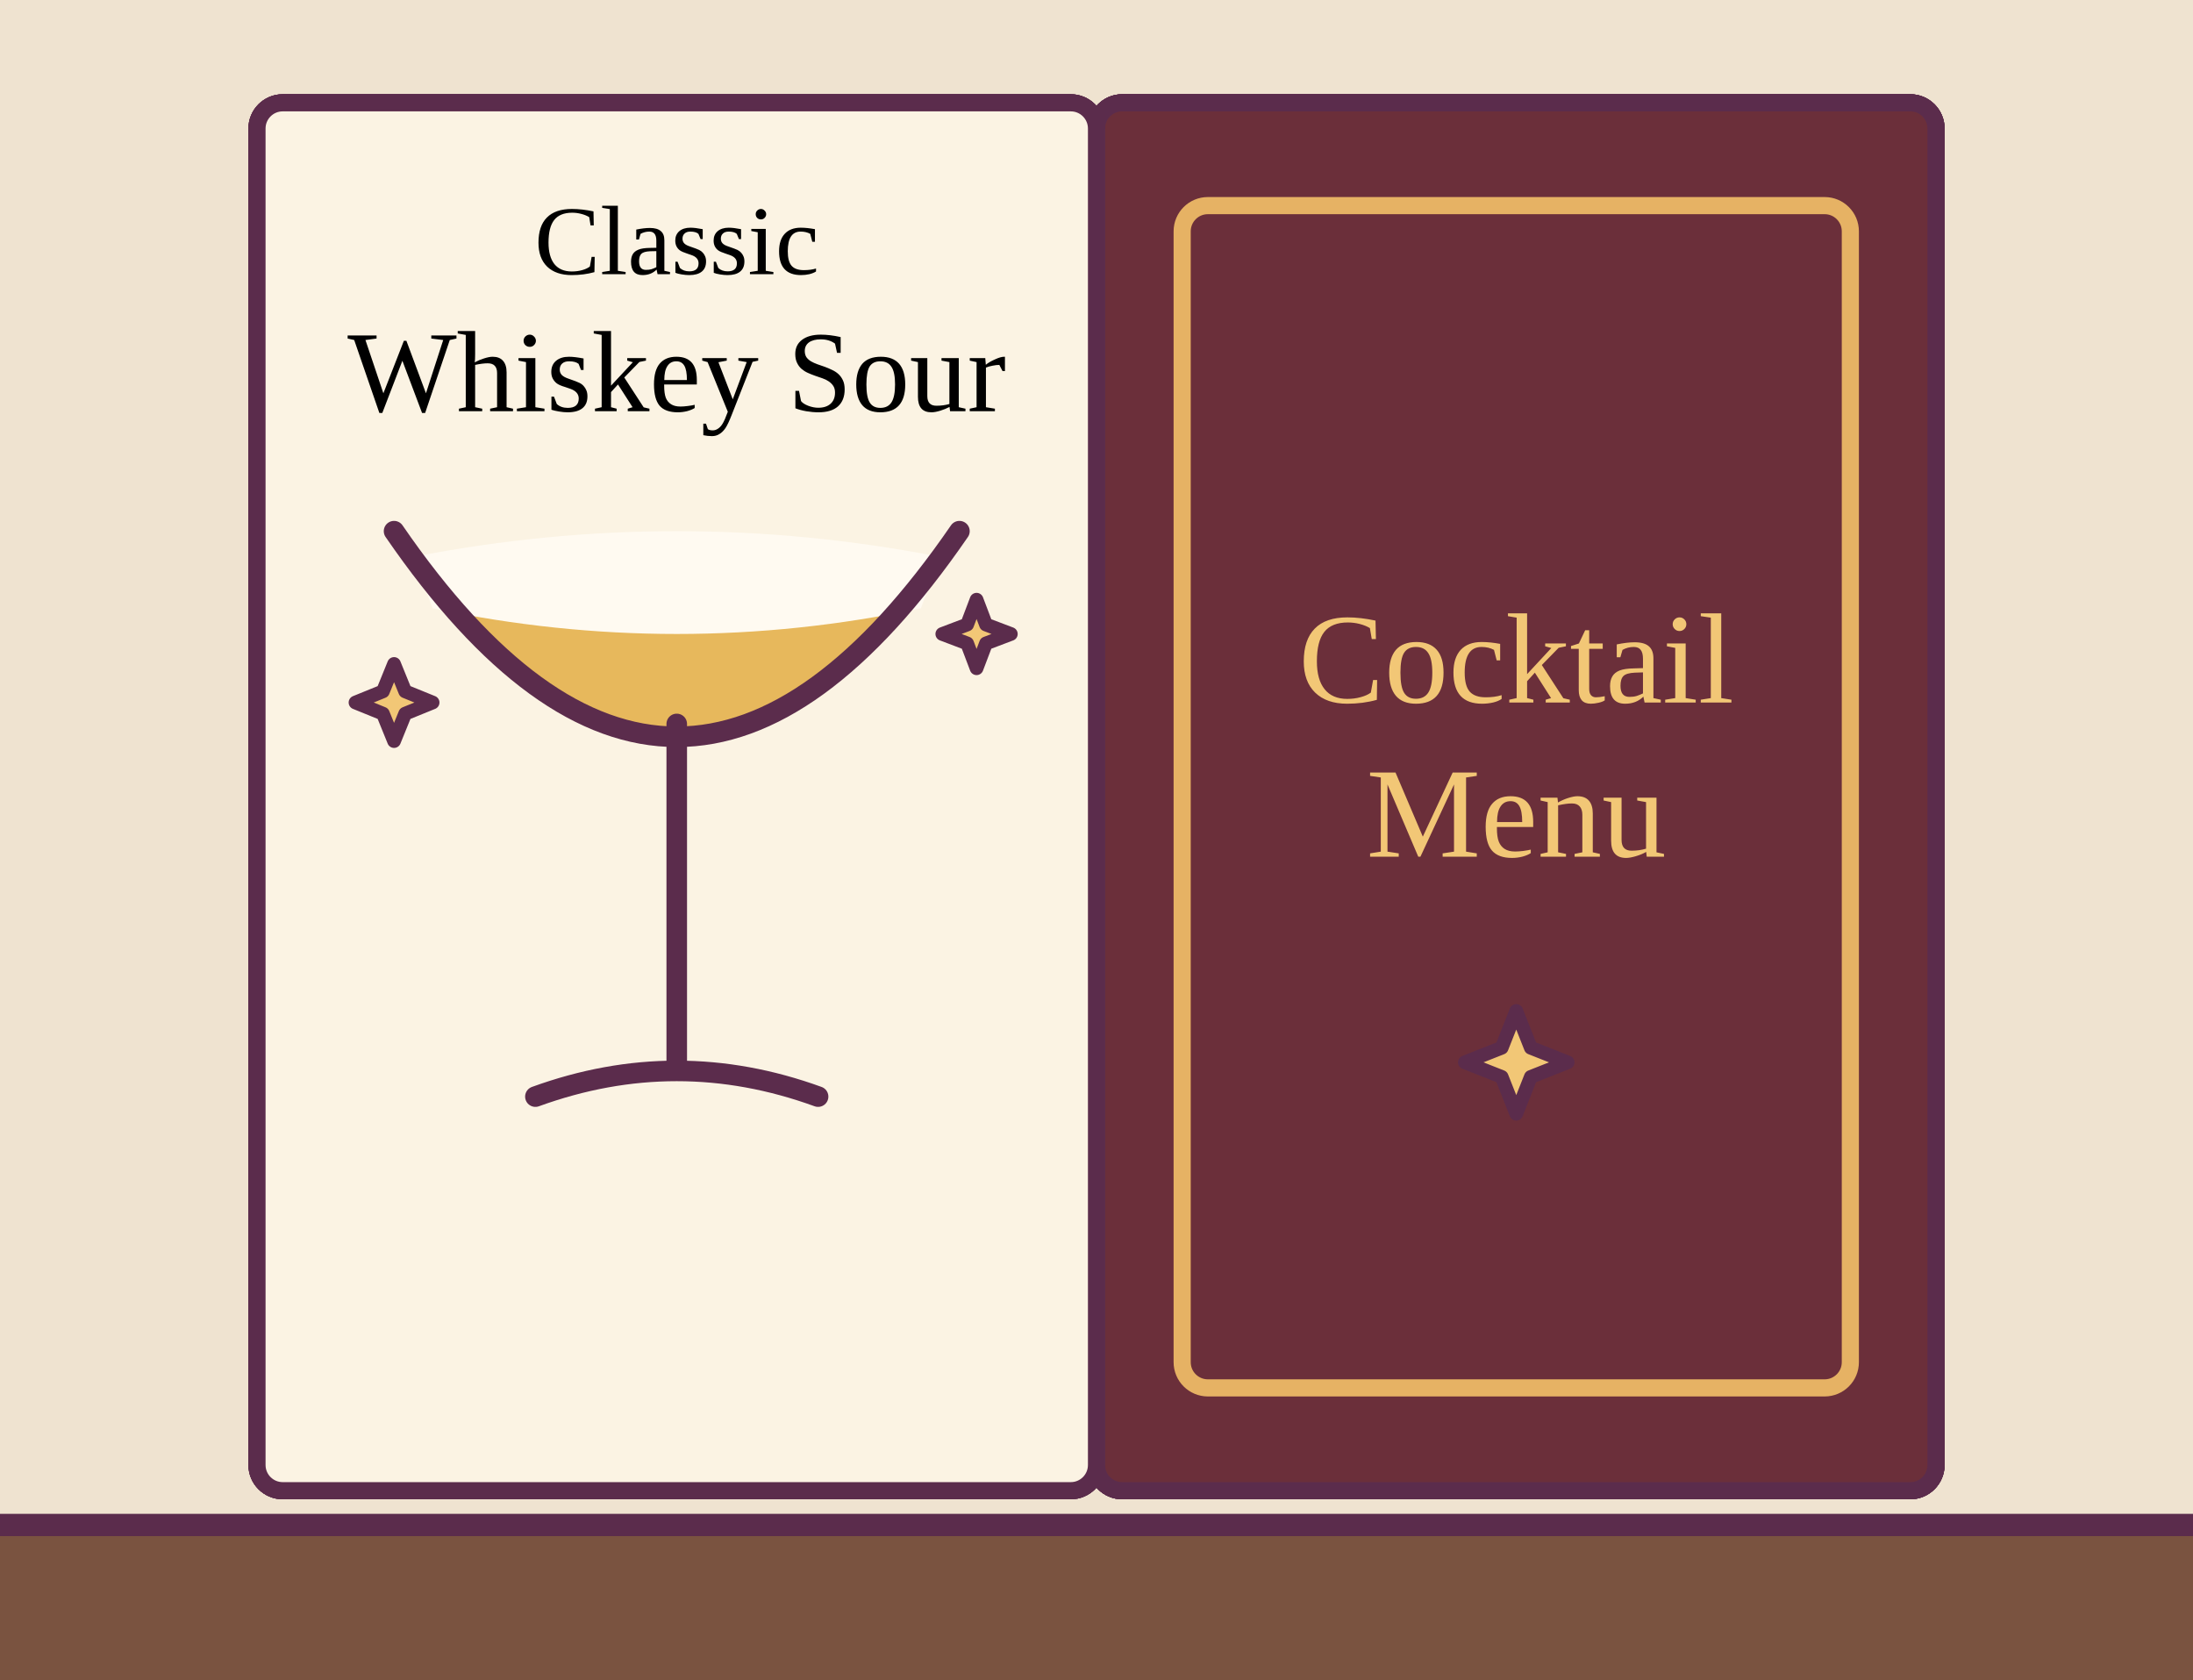
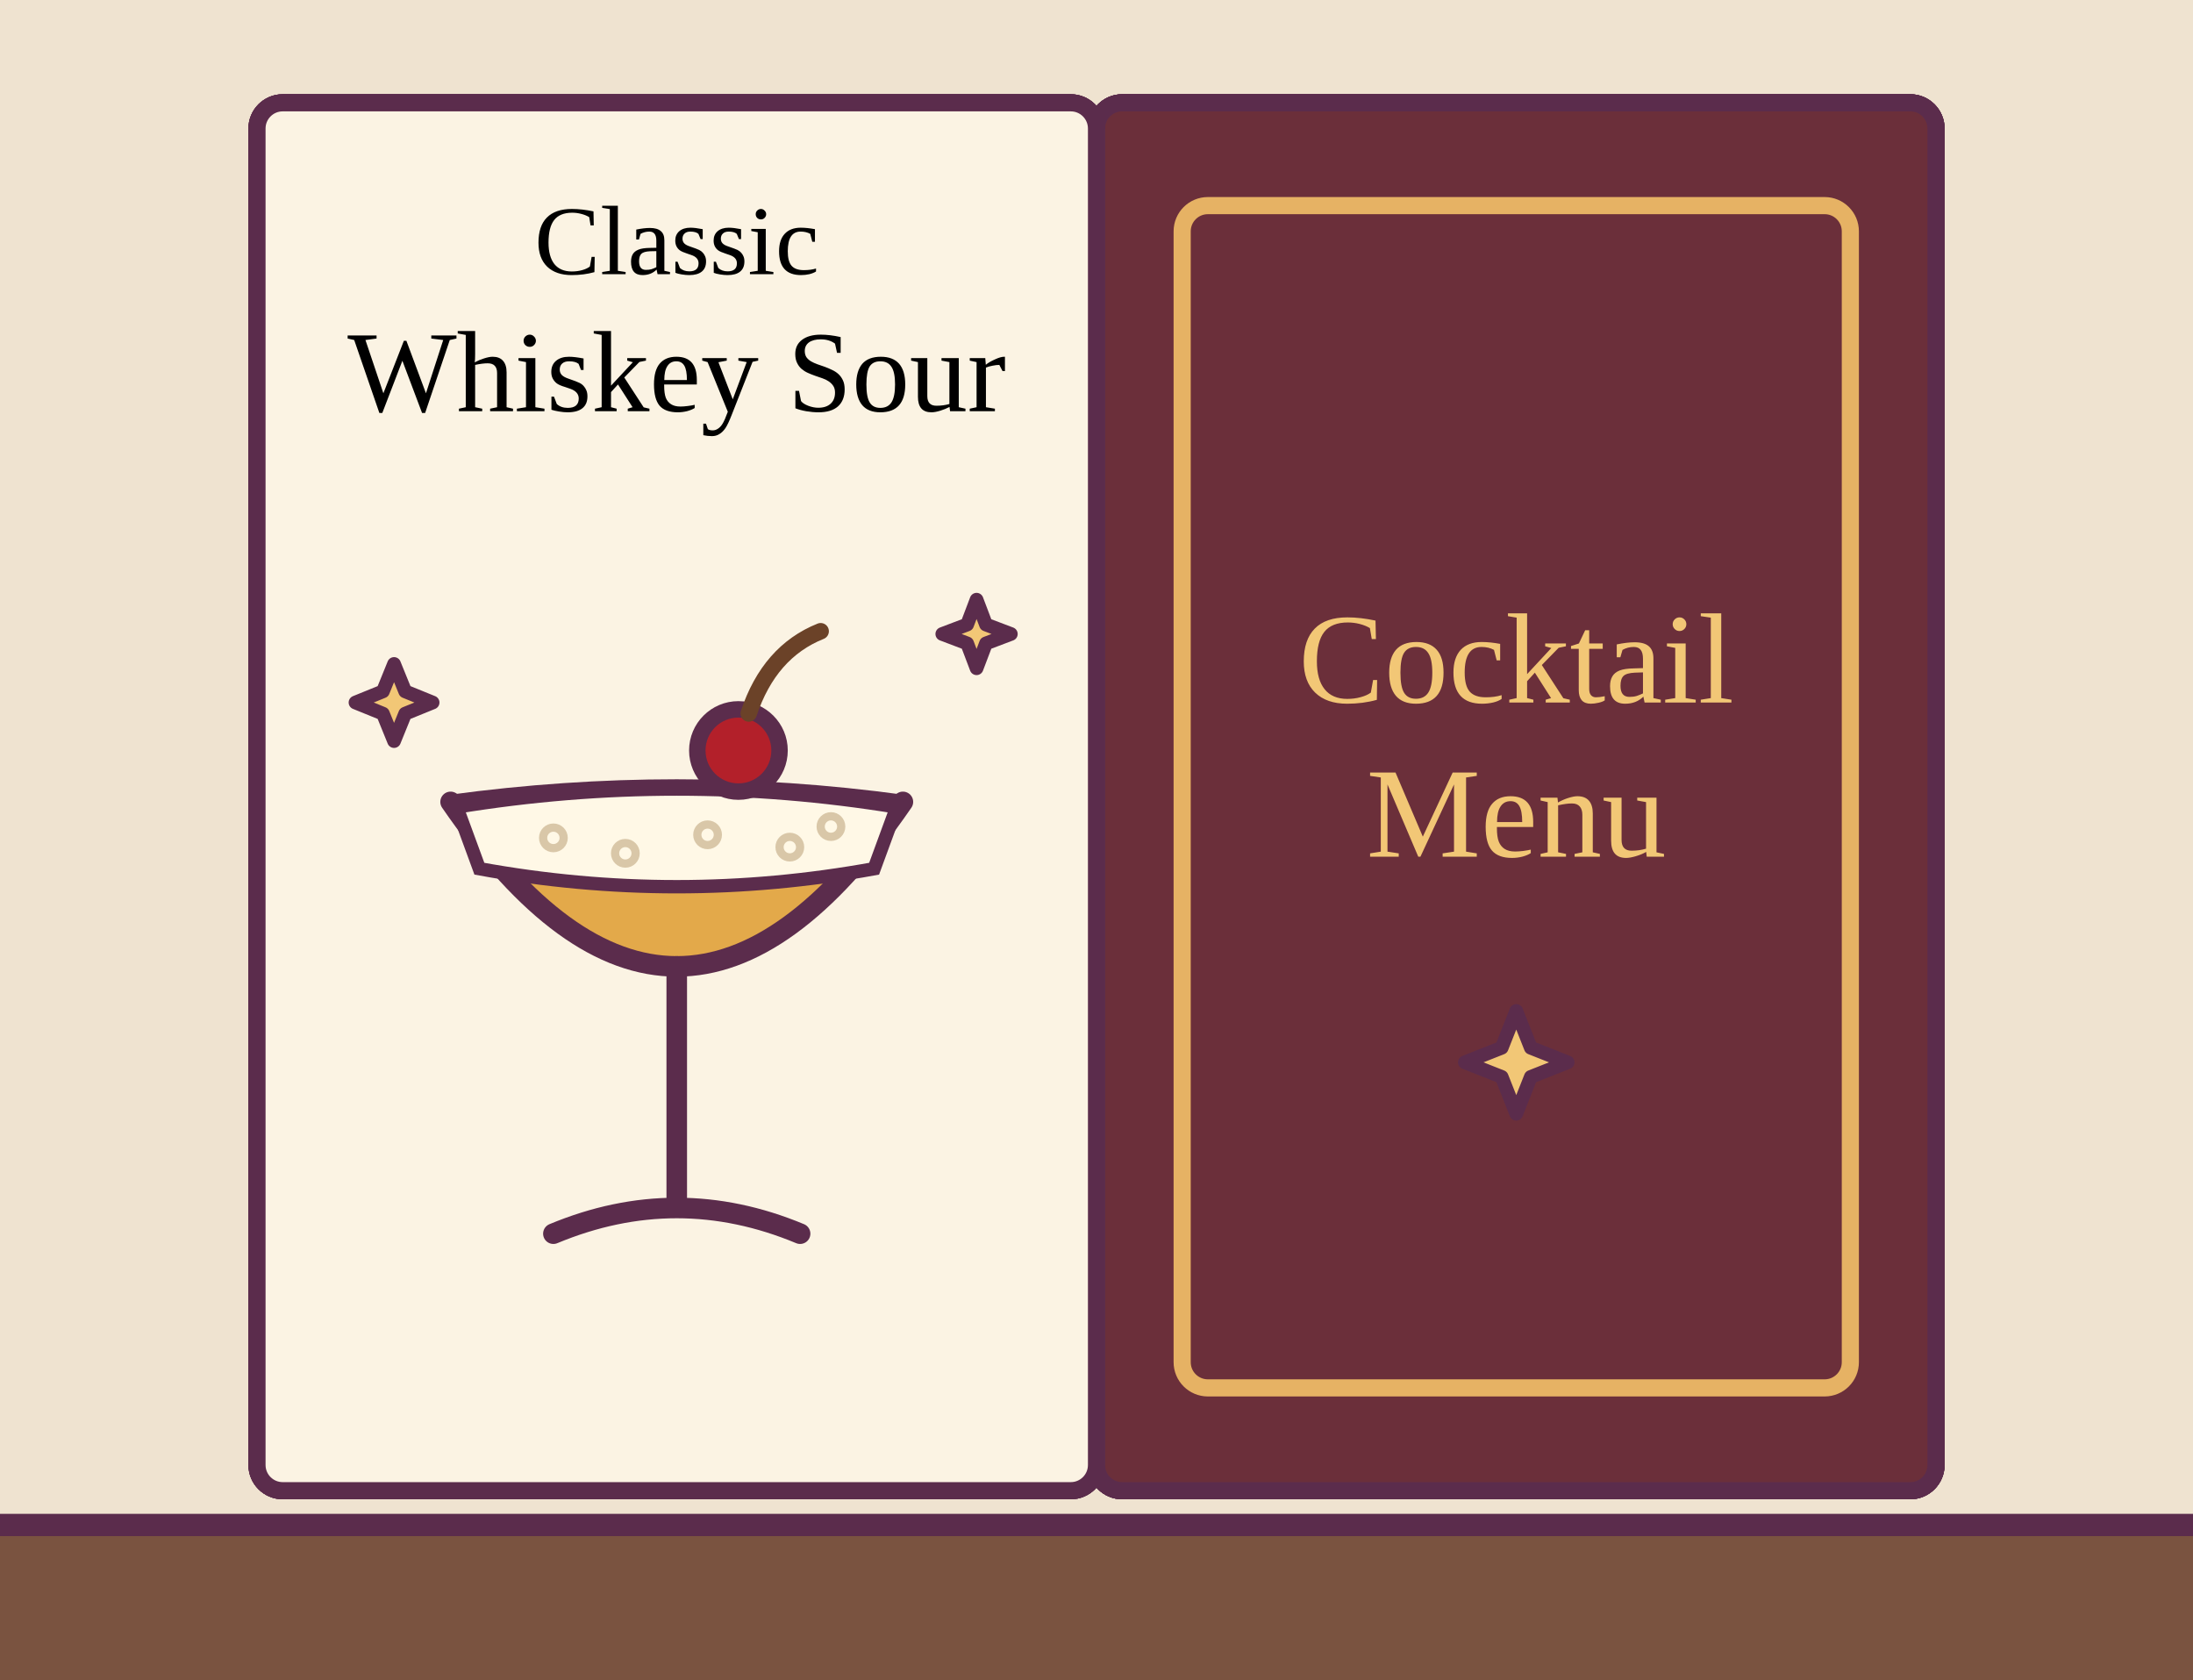
<svg viewBox="0 0 256 196" role="img" aria-label="The Cocktail Menu opens and its pages flip past a Margarita, a Negroni and a Daiquiri, landing on the Classic Whiskey Sour: 2 oz Maker's Mark, 1 oz lemon juice, 1 oz simple syrup, 1 egg white">
  <g transform="translate(-72 -22)">
    <g filter="url(#wash)">
      <rect x="0" y="0" width="400" height="236" fill="#efe3d0" />
    </g>
    <g filter="url(#wash)">
      <rect x="0" y="200" width="400" height="36" fill="#7a5340" />
    </g>
    <g filter="url(#crayon)" fill="none" stroke="#5b2c4c" stroke-width="2.6" stroke-linecap="round" stroke-linejoin="round">
      <path d="M0 200 H400" />
    </g>
    <g class="mf-book">
      <g class="mf-final">
        <rect x="200" y="34" width="98" height="162" rx="3" fill="#fbf3e3" />
        <g filter="url(#wash)">
          <rect x="200" y="34" width="98" height="162" rx="3" fill="#fbf3e3" />
        </g>
        <g filter="url(#crayon)" fill="none" stroke="#5b2c4c" stroke-width="2.6" stroke-linecap="round" stroke-linejoin="round">
          <rect x="200" y="34" width="98" height="162" rx="3" stroke-width="2" />
        </g>
        <text class="letter" x="212" y="68" font-size="10.5">2 oz Maker's Mark</text>
-         <text class="letter" x="212" y="88" font-size="10.5">1 oz lemon juice</text>
-         <text class="letter" x="212" y="108" font-size="10.5">1 oz simple syrup</text>
+         <text class="letter" x="212" y="88" font-size="10.5">1 oz simple syrup</text>
+         <text class="letter" x="212" y="108" font-size="10.5">1 oz lemon juice</text>
        <text class="letter" x="212" y="128" font-size="10.5">1 egg white</text>
        <g filter="url(#crayon)" fill="none" stroke="#5b2c4c" stroke-width="2.6" stroke-linecap="round" stroke-linejoin="round">
          <path d="M212 150 h70 M212 160 h52" stroke="#b9a3c8" stroke-width="2" />
        </g>
      </g>
      <g class="mf-p3" style="transform-origin:200px 115px">
        <rect x="200" y="34" width="98" height="162" rx="3" fill="#fbf3e3" />
        <g filter="url(#wash)">
          <rect x="200" y="34" width="98" height="162" rx="3" fill="#fbf3e3" />
        </g>
        <g filter="url(#crayon)" fill="none" stroke="#5b2c4c" stroke-width="2.6" stroke-linecap="round" stroke-linejoin="round">
          <rect x="200" y="34" width="98" height="162" rx="3" stroke-width="2" />
        </g>
        <text class="letter" x="249" y="58" font-size="13" text-anchor="middle">Daiquiri</text>
-         <g transform="translate(249 108) scale(1.2)">
-           <g filter="url(#wash)">
-             <path d="M-20 -22 Q0 6 20 -22Z" fill="#f2d48a" />
-           </g>
-           <g filter="url(#crayon)" fill="none" stroke="#5b2c4c" stroke-width="2.6" stroke-linecap="round" stroke-linejoin="round">
-             <path d="M-22 -24 Q0 8 22 -24 M0 -9 V18 M-11 20 Q0 16 11 20" stroke-width="2" />
+         <g transform="translate(249 134) scale(1.3)">
+           <g filter="url(#wash)">
+             <path d="M-20 -40 Q0 -12 20 -40Z" fill="#e6ebbd" />
+           </g>
+           <g filter="url(#crayon)" fill="none" stroke="#5b2c4c" stroke-width="2.6" stroke-linecap="round" stroke-linejoin="round">
+             <path d="M-22 -42 Q0 -10 22 -42" stroke-width="2" />
+             <path d="M-22 -42 Q0 -45 22 -42" stroke-width="1.4" />
+             <path d="M0 -26 V-3 M-12 0 Q0 -5 12 0" stroke-width="2" />
+           </g>
+           <g filter="url(#wash)">
+             <circle cx="19" cy="-44" r="6" fill="#b9d36c" />
+           </g>
+           <g filter="url(#crayon)" fill="none" stroke="#5b2c4c" stroke-width="2.6" stroke-linecap="round" stroke-linejoin="round">
+             <circle cx="19" cy="-44" r="6" stroke-width="1.6" />
+             <path d="M19 -49 V-39 M14 -44 H24 M15.5 -47.5 L22.5 -40.5 M22.5 -47.5 L15.5 -40.5" stroke="#7f9a3c" stroke-width=".9" />
          </g>
        </g>
        <g filter="url(#crayon)" fill="none" stroke="#5b2c4c" stroke-width="2.6" stroke-linecap="round" stroke-linejoin="round">
          <path d="M220 150 h58" stroke="#b9a3c8" stroke-width="2" />
          <path d="M220 159 h45" stroke="#b9a3c8" stroke-width="2" />
          <path d="M220 168 h54" stroke="#b9a3c8" stroke-width="2" />
          <path d="M220 177 h41" stroke="#b9a3c8" stroke-width="2" />
        </g>
      </g>
      <g class="mf-p2" style="transform-origin:200px 115px">
        <rect x="200" y="34" width="98" height="162" rx="3" fill="#fbf3e3" />
        <g filter="url(#wash)">
          <rect x="200" y="34" width="98" height="162" rx="3" fill="#fbf3e3" />
        </g>
        <g filter="url(#crayon)" fill="none" stroke="#5b2c4c" stroke-width="2.6" stroke-linecap="round" stroke-linejoin="round">
          <rect x="200" y="34" width="98" height="162" rx="3" stroke-width="2" />
        </g>
        <text class="letter" x="249" y="58" font-size="13" text-anchor="middle">Negroni</text>
-         <g transform="translate(249 130) scale(1.5)">
-           <g filter="url(#wash)">
-             <path d="M-12 -18 L12 -18 L10.8 0 L-10.8 0Z" fill="#e7f1fb" opacity=".7" />
-             <path d="M-11.6 -12 L11.6 -12 L10.8 0 L-10.8 0Z" fill="#c9782c" />
-             <rect x="-6" y="-16" width="12" height="11" rx="1.5" fill="#f4fbff" opacity=".85" />
-             <path d="M6 -21 q6 4 2 12 q-3 -5 -2 -12Z" fill="#e8892c" />
-           </g>
-           <g filter="url(#crayon)" fill="none" stroke="#5b2c4c" stroke-width="2.6" stroke-linecap="round" stroke-linejoin="round">
-             <path d="M-12 -18 L12 -18 L10.8 0 L-10.8 0Z" stroke-width="2" />
-             <rect x="-6" y="-16" width="12" height="11" rx="1.5" stroke-width="1.4" />
-             <path d="M6 -21 q6 4 2 12 q-3 -5 -2 -12Z" stroke-width="1.4" />
+         <g transform="translate(249 132) scale(1.4)">
+           <g filter="url(#wash)">
+             <path d="M-18 -30 L18 -30 L16.4 0 L-16.4 0Z" fill="#e7f1fb" opacity=".6" />
+             <path d="M-17.5 -22 L17.5 -22 L16.4 0 L-16.4 0Z" fill="#c42f2f" />
+             <rect x="-9" y="-27" width="18" height="17" rx="2.5" fill="#f4fbff" opacity=".7" />
+           </g>
+           <g filter="url(#crayon)" fill="none" stroke="#5b2c4c" stroke-width="2.6" stroke-linecap="round" stroke-linejoin="round">
+             <path d="M-18 -30 L18 -30 L16.4 0 L-16.4 0Z" stroke-width="2" />
+             <rect x="-9" y="-27" width="18" height="17" rx="2.5" stroke="#8ecae6" stroke-width="1.3" />
+           </g>
+           <g filter="url(#wash)">
+             <path d="M4 -30 A10 10 0 0 1 24 -30Z" fill="#f29a3a" />
+           </g>
+           <g filter="url(#crayon)" fill="none" stroke="#5b2c4c" stroke-width="2.6" stroke-linecap="round" stroke-linejoin="round">
+             <path d="M4 -30 A10 10 0 0 1 24 -30Z" stroke-width="1.6" />
+             <path d="M14 -30 L14 -38 M14 -30 L8 -36 M14 -30 L20 -36" stroke="#d9772a" stroke-width=".9" />
          </g>
        </g>
        <g filter="url(#crayon)" fill="none" stroke="#5b2c4c" stroke-width="2.6" stroke-linecap="round" stroke-linejoin="round">
          <path d="M220 150 h58" stroke="#b9a3c8" stroke-width="2" />
          <path d="M220 159 h45" stroke="#b9a3c8" stroke-width="2" />
          <path d="M220 168 h54" stroke="#b9a3c8" stroke-width="2" />
          <path d="M220 177 h41" stroke="#b9a3c8" stroke-width="2" />
        </g>
      </g>
      <g class="mf-p1" style="transform-origin:200px 115px">
        <rect x="200" y="34" width="98" height="162" rx="3" fill="#fbf3e3" />
        <g filter="url(#wash)">
          <rect x="200" y="34" width="98" height="162" rx="3" fill="#fbf3e3" />
        </g>
        <g filter="url(#crayon)" fill="none" stroke="#5b2c4c" stroke-width="2.6" stroke-linecap="round" stroke-linejoin="round">
          <rect x="200" y="34" width="98" height="162" rx="3" stroke-width="2" />
        </g>
        <text class="letter" x="249" y="58" font-size="13" text-anchor="middle">Margarita</text>
-         <g transform="translate(249 108)">
-           <g filter="url(#wash)">
-             <path d="M-22 -26 L22 -26 L4 -6 L4 0 L-4 0 L-4 -6Z" fill="#cfe6a8" />
-           </g>
-           <g filter="url(#crayon)" fill="none" stroke="#5b2c4c" stroke-width="2.6" stroke-linecap="round" stroke-linejoin="round">
-             <path d="M-24 -28 L24 -28 L4 -6 V20 M-4 -6 V20 M-12 22 H12" stroke-width="2" />
+         <g transform="translate(249 134) scale(1.2)">
+           <g filter="url(#wash)">
+             <path d="M-24 -44 L24 -44 Q19 -35 8 -32.5 Q0 -31.5 -8 -32.5 Q-19 -35 -24 -44Z M-7 -30 Q0 -29 7 -30 Q8 -23 3 -20 L-3 -20 Q-8 -23 -7 -30Z" fill="#d6ea9a" />
+           </g>
+           <g filter="url(#crayon)" fill="none" stroke="#5b2c4c" stroke-width="2.6" stroke-linecap="round" stroke-linejoin="round">
+             <path d="M-26 -46 Q-21 -34 -8 -31 Q-11 -22 -3 -18 L-2 -2 M2 -2 L3 -18 Q11 -22 8 -31 Q21 -34 26 -46" stroke-width="2" />
+             <path d="M-26 -46 H26" stroke-width="1.4" />
+             <path d="M-12 0 Q0 -5 12 0" stroke-width="2" />
+           </g>
+           <circle cx="-24" cy="-46.6" r="1.3" fill="#fffaf1" stroke="#a9a29a" stroke-width=".7" />
+           <circle cx="-20" cy="-46.6" r="1.3" fill="#fffaf1" stroke="#a9a29a" stroke-width=".7" />
+           <circle cx="-16" cy="-46.6" r="1.3" fill="#fffaf1" stroke="#a9a29a" stroke-width=".7" />
+           <circle cx="-12" cy="-46.6" r="1.3" fill="#fffaf1" stroke="#a9a29a" stroke-width=".7" />
+           <circle cx="-8" cy="-46.6" r="1.3" fill="#fffaf1" stroke="#a9a29a" stroke-width=".7" />
+           <circle cx="-4" cy="-46.6" r="1.3" fill="#fffaf1" stroke="#a9a29a" stroke-width=".7" />
+           <circle cx="0" cy="-46.6" r="1.3" fill="#fffaf1" stroke="#a9a29a" stroke-width=".7" />
+           <circle cx="4" cy="-46.6" r="1.3" fill="#fffaf1" stroke="#a9a29a" stroke-width=".7" />
+           <circle cx="8" cy="-46.6" r="1.3" fill="#fffaf1" stroke="#a9a29a" stroke-width=".7" />
+           <circle cx="12" cy="-46.6" r="1.3" fill="#fffaf1" stroke="#a9a29a" stroke-width=".7" />
+           <circle cx="16" cy="-46.6" r="1.3" fill="#fffaf1" stroke="#a9a29a" stroke-width=".7" />
+           <circle cx="20" cy="-46.6" r="1.3" fill="#fffaf1" stroke="#a9a29a" stroke-width=".7" />
+           <circle cx="24" cy="-46.6" r="1.3" fill="#fffaf1" stroke="#a9a29a" stroke-width=".7" />
+           <g filter="url(#wash)">
+             <circle cx="24" cy="-49" r="7" fill="#b9d36c" />
+           </g>
+           <g filter="url(#crayon)" fill="none" stroke="#5b2c4c" stroke-width="2.6" stroke-linecap="round" stroke-linejoin="round">
+             <circle cx="24" cy="-49" r="7" stroke-width="1.6" />
+             <path d="M24 -55 V-43 M18 -49 H30 M19.8 -53.2 L28.2 -44.8 M28.2 -53.2 L19.8 -44.8" stroke="#7f9a3c" stroke-width=".9" />
          </g>
        </g>
        <g filter="url(#crayon)" fill="none" stroke="#5b2c4c" stroke-width="2.6" stroke-linecap="round" stroke-linejoin="round">
          <path d="M220 150 h58" stroke="#b9a3c8" stroke-width="2" />
          <path d="M220 159 h45" stroke="#b9a3c8" stroke-width="2" />
          <path d="M220 168 h54" stroke="#b9a3c8" stroke-width="2" />
          <path d="M220 177 h41" stroke="#b9a3c8" stroke-width="2" />
        </g>
      </g>
      <g class="mf-cover" style="transform-origin:200px 115px">
        <rect x="200" y="34" width="98" height="162" rx="3" fill="#6b2f3a" />
        <g filter="url(#wash)">
          <rect x="200" y="34" width="98" height="162" rx="3" fill="#6b2f3a" />
        </g>
        <g filter="url(#crayon)" fill="none" stroke="#5b2c4c" stroke-width="2.6" stroke-linecap="round" stroke-linejoin="round">
          <rect x="200" y="34" width="98" height="162" rx="3" stroke-width="2" />
        </g>
        <rect x="210" y="46" width="78" height="138" rx="3" fill="none" stroke="#e6b264" stroke-width="2" />
        <text class="letter" x="249" y="104" font-size="15" text-anchor="middle" style="fill:#f2c776">Cocktail</text>
        <text class="letter" x="249" y="122" font-size="15" text-anchor="middle" style="fill:#f2c776">Menu</text>
        <g style="transform-origin:249px 146px">
          <path d="M249 140 L250.7 144.3 L255 146 L250.7 147.7 L249 152 L247.3 147.7 L243 146 L247.3 144.3Z" fill="#f2c776" stroke="#5b2c4c" stroke-width="1.6" stroke-linejoin="round" />
        </g>
      </g>
      <g class="mf-cover-in" style="transform-origin:200px 115px">
        <rect x="102" y="34" width="98" height="162" rx="3" fill="#fbf3e3" />
        <g filter="url(#wash)">
          <rect x="102" y="34" width="98" height="162" rx="3" fill="#fbf3e3" />
        </g>
        <g filter="url(#crayon)" fill="none" stroke="#5b2c4c" stroke-width="2.6" stroke-linecap="round" stroke-linejoin="round">
          <rect x="102" y="34" width="98" height="162" rx="3" stroke-width="2" />
        </g>
        <text class="letter" x="151" y="110" font-size="12" text-anchor="middle" style="fill:#8a6a78">Cheers!</text>
      </g>
      <g class="mf-p1b" style="transform-origin:200px 115px">
        <rect x="102" y="34" width="98" height="162" rx="3" fill="#fbf3e3" />
        <g filter="url(#wash)">
          <rect x="102" y="34" width="98" height="162" rx="3" fill="#fbf3e3" />
        </g>
        <g filter="url(#crayon)" fill="none" stroke="#5b2c4c" stroke-width="2.6" stroke-linecap="round" stroke-linejoin="round">
          <rect x="102" y="34" width="98" height="162" rx="3" stroke-width="2" />
        </g>
        <g filter="url(#crayon)" fill="none" stroke="#5b2c4c" stroke-width="2.6" stroke-linecap="round" stroke-linejoin="round">
          <path d="M120 64 h58" stroke="#b9a3c8" stroke-width="2" />
          <path d="M120 73 h45" stroke="#b9a3c8" stroke-width="2" />
          <path d="M120 82 h54" stroke="#b9a3c8" stroke-width="2" />
          <path d="M120 91 h41" stroke="#b9a3c8" stroke-width="2" />
          <path d="M120 100 h50" stroke="#b9a3c8" stroke-width="2" />
          <path d="M120 109 h37" stroke="#b9a3c8" stroke-width="2" />
          <path d="M120 118 h46" stroke="#b9a3c8" stroke-width="2" />
          <path d="M120 127 h55" stroke="#b9a3c8" stroke-width="2" />
          <path d="M120 136 h42" stroke="#b9a3c8" stroke-width="2" />
        </g>
      </g>
      <g class="mf-p2b" style="transform-origin:200px 115px">
        <rect x="102" y="34" width="98" height="162" rx="3" fill="#fbf3e3" />
        <g filter="url(#wash)">
          <rect x="102" y="34" width="98" height="162" rx="3" fill="#fbf3e3" />
        </g>
        <g filter="url(#crayon)" fill="none" stroke="#5b2c4c" stroke-width="2.6" stroke-linecap="round" stroke-linejoin="round">
          <rect x="102" y="34" width="98" height="162" rx="3" stroke-width="2" />
        </g>
        <g filter="url(#crayon)" fill="none" stroke="#5b2c4c" stroke-width="2.6" stroke-linecap="round" stroke-linejoin="round">
          <path d="M120 64 h58" stroke="#b9a3c8" stroke-width="2" />
          <path d="M120 73 h45" stroke="#b9a3c8" stroke-width="2" />
          <path d="M120 82 h54" stroke="#b9a3c8" stroke-width="2" />
          <path d="M120 91 h41" stroke="#b9a3c8" stroke-width="2" />
          <path d="M120 100 h50" stroke="#b9a3c8" stroke-width="2" />
          <path d="M120 109 h37" stroke="#b9a3c8" stroke-width="2" />
          <path d="M120 118 h46" stroke="#b9a3c8" stroke-width="2" />
          <path d="M120 127 h55" stroke="#b9a3c8" stroke-width="2" />
          <path d="M120 136 h42" stroke="#b9a3c8" stroke-width="2" />
        </g>
      </g>
      <g class="mf-p3b" style="transform-origin:200px 115px">
        <rect x="102" y="34" width="98" height="162" rx="3" fill="#fbf3e3" />
        <g filter="url(#wash)">
          <rect x="102" y="34" width="98" height="162" rx="3" fill="#fbf3e3" />
        </g>
        <g filter="url(#crayon)" fill="none" stroke="#5b2c4c" stroke-width="2.6" stroke-linecap="round" stroke-linejoin="round">
          <rect x="102" y="34" width="98" height="162" rx="3" stroke-width="2" />
        </g>
        <text class="letter" x="151" y="54" font-size="11.5" text-anchor="middle">Classic</text>
        <text class="letter" x="151" y="70" font-size="13.5" text-anchor="middle">Whiskey Sour</text>
-         <g transform="translate(151 120) scale(1.5)">
-           <g filter="url(#wash)">
-             <path d="M-20 -22 Q0 6 20 -22Z" fill="#e7b85c" />
-             <path d="M-20.5 -22 Q0 -26 20.5 -22 L19 -18 Q0 -14 -19 -18Z" fill="#fffaf1" />
-           </g>
-           <g filter="url(#crayon)" fill="none" stroke="#5b2c4c" stroke-width="2.6" stroke-linecap="round" stroke-linejoin="round">
-             <path d="M-22 -24 Q0 8 22 -24 M0 -9 V18 M-11 20 Q0 16 11 20" stroke-width="1.6" />
+         <g transform="translate(151 166) scale(1.2)">
+           <g filter="url(#wash)">
+             <path d="M-20 -40 Q0 -12 20 -40Z" fill="#e3a94a" />
+           </g>
+           <g filter="url(#crayon)" fill="none" stroke="#5b2c4c" stroke-width="2.6" stroke-linecap="round" stroke-linejoin="round">
+             <path d="M-22 -42 Q0 -10 22 -42" stroke-width="2" />
+             <path d="M-22 -42 Q0 -45 22 -42" stroke-width="1.4" />
+             <path d="M0 -26 V-3 M-12 0 Q0 -5 12 0" stroke-width="2" />
+           </g>
+           <path d="M-21.4 -41.5 Q0 -45 21.4 -41.5 L19.2 -35.5 Q0 -32 -19.2 -35.5Z" fill="#fff8e6" stroke="#5b2c4c" stroke-width="1.3" />
+           <circle cx="-12" cy="-38.5" r="1" fill="none" stroke="#d9c7a8" stroke-width=".8" />
+           <circle cx="-5" cy="-37" r="1" fill="none" stroke="#d9c7a8" stroke-width=".8" />
+           <circle cx="3" cy="-38.8" r="1" fill="none" stroke="#d9c7a8" stroke-width=".8" />
+           <circle cx="11" cy="-37.6" r="1" fill="none" stroke="#d9c7a8" stroke-width=".8" />
+           <circle cx="15" cy="-39.6" r="1" fill="none" stroke="#d9c7a8" stroke-width=".8" />
+           <g filter="url(#wash)">
+             <circle cx="6" cy="-47" r="4" fill="#b3202a" />
+           </g>
+           <g filter="url(#crayon)" fill="none" stroke="#5b2c4c" stroke-width="2.6" stroke-linecap="round" stroke-linejoin="round">
+             <circle cx="6" cy="-47" r="4" stroke-width="1.6" />
+             <path d="M7 -50.6 q2 -6 7 -8" stroke="#6b4228" stroke-width="1.6" />
          </g>
        </g>
        <g class="twinkle" style="transform-origin:118px 104px">
          <path d="M118 99.5 L119.3 102.7 L122.5 104 L119.3 105.3 L118 108.5 L116.7 105.3 L113.5 104 L116.7 102.7Z" fill="#f2c776" stroke="#5b2c4c" stroke-width="1.6" stroke-linejoin="round" />
        </g>
        <g class="twinkle d2" style="transform-origin:186px 96px">
          <path d="M186 92 L187.1 94.9 L190 96 L187.1 97.1 L186 100 L184.9 97.1 L182 96 L184.9 94.9Z" fill="#f2c776" stroke="#5b2c4c" stroke-width="1.6" stroke-linejoin="round" />
        </g>
      </g>
    </g>
  </g>
</svg>
